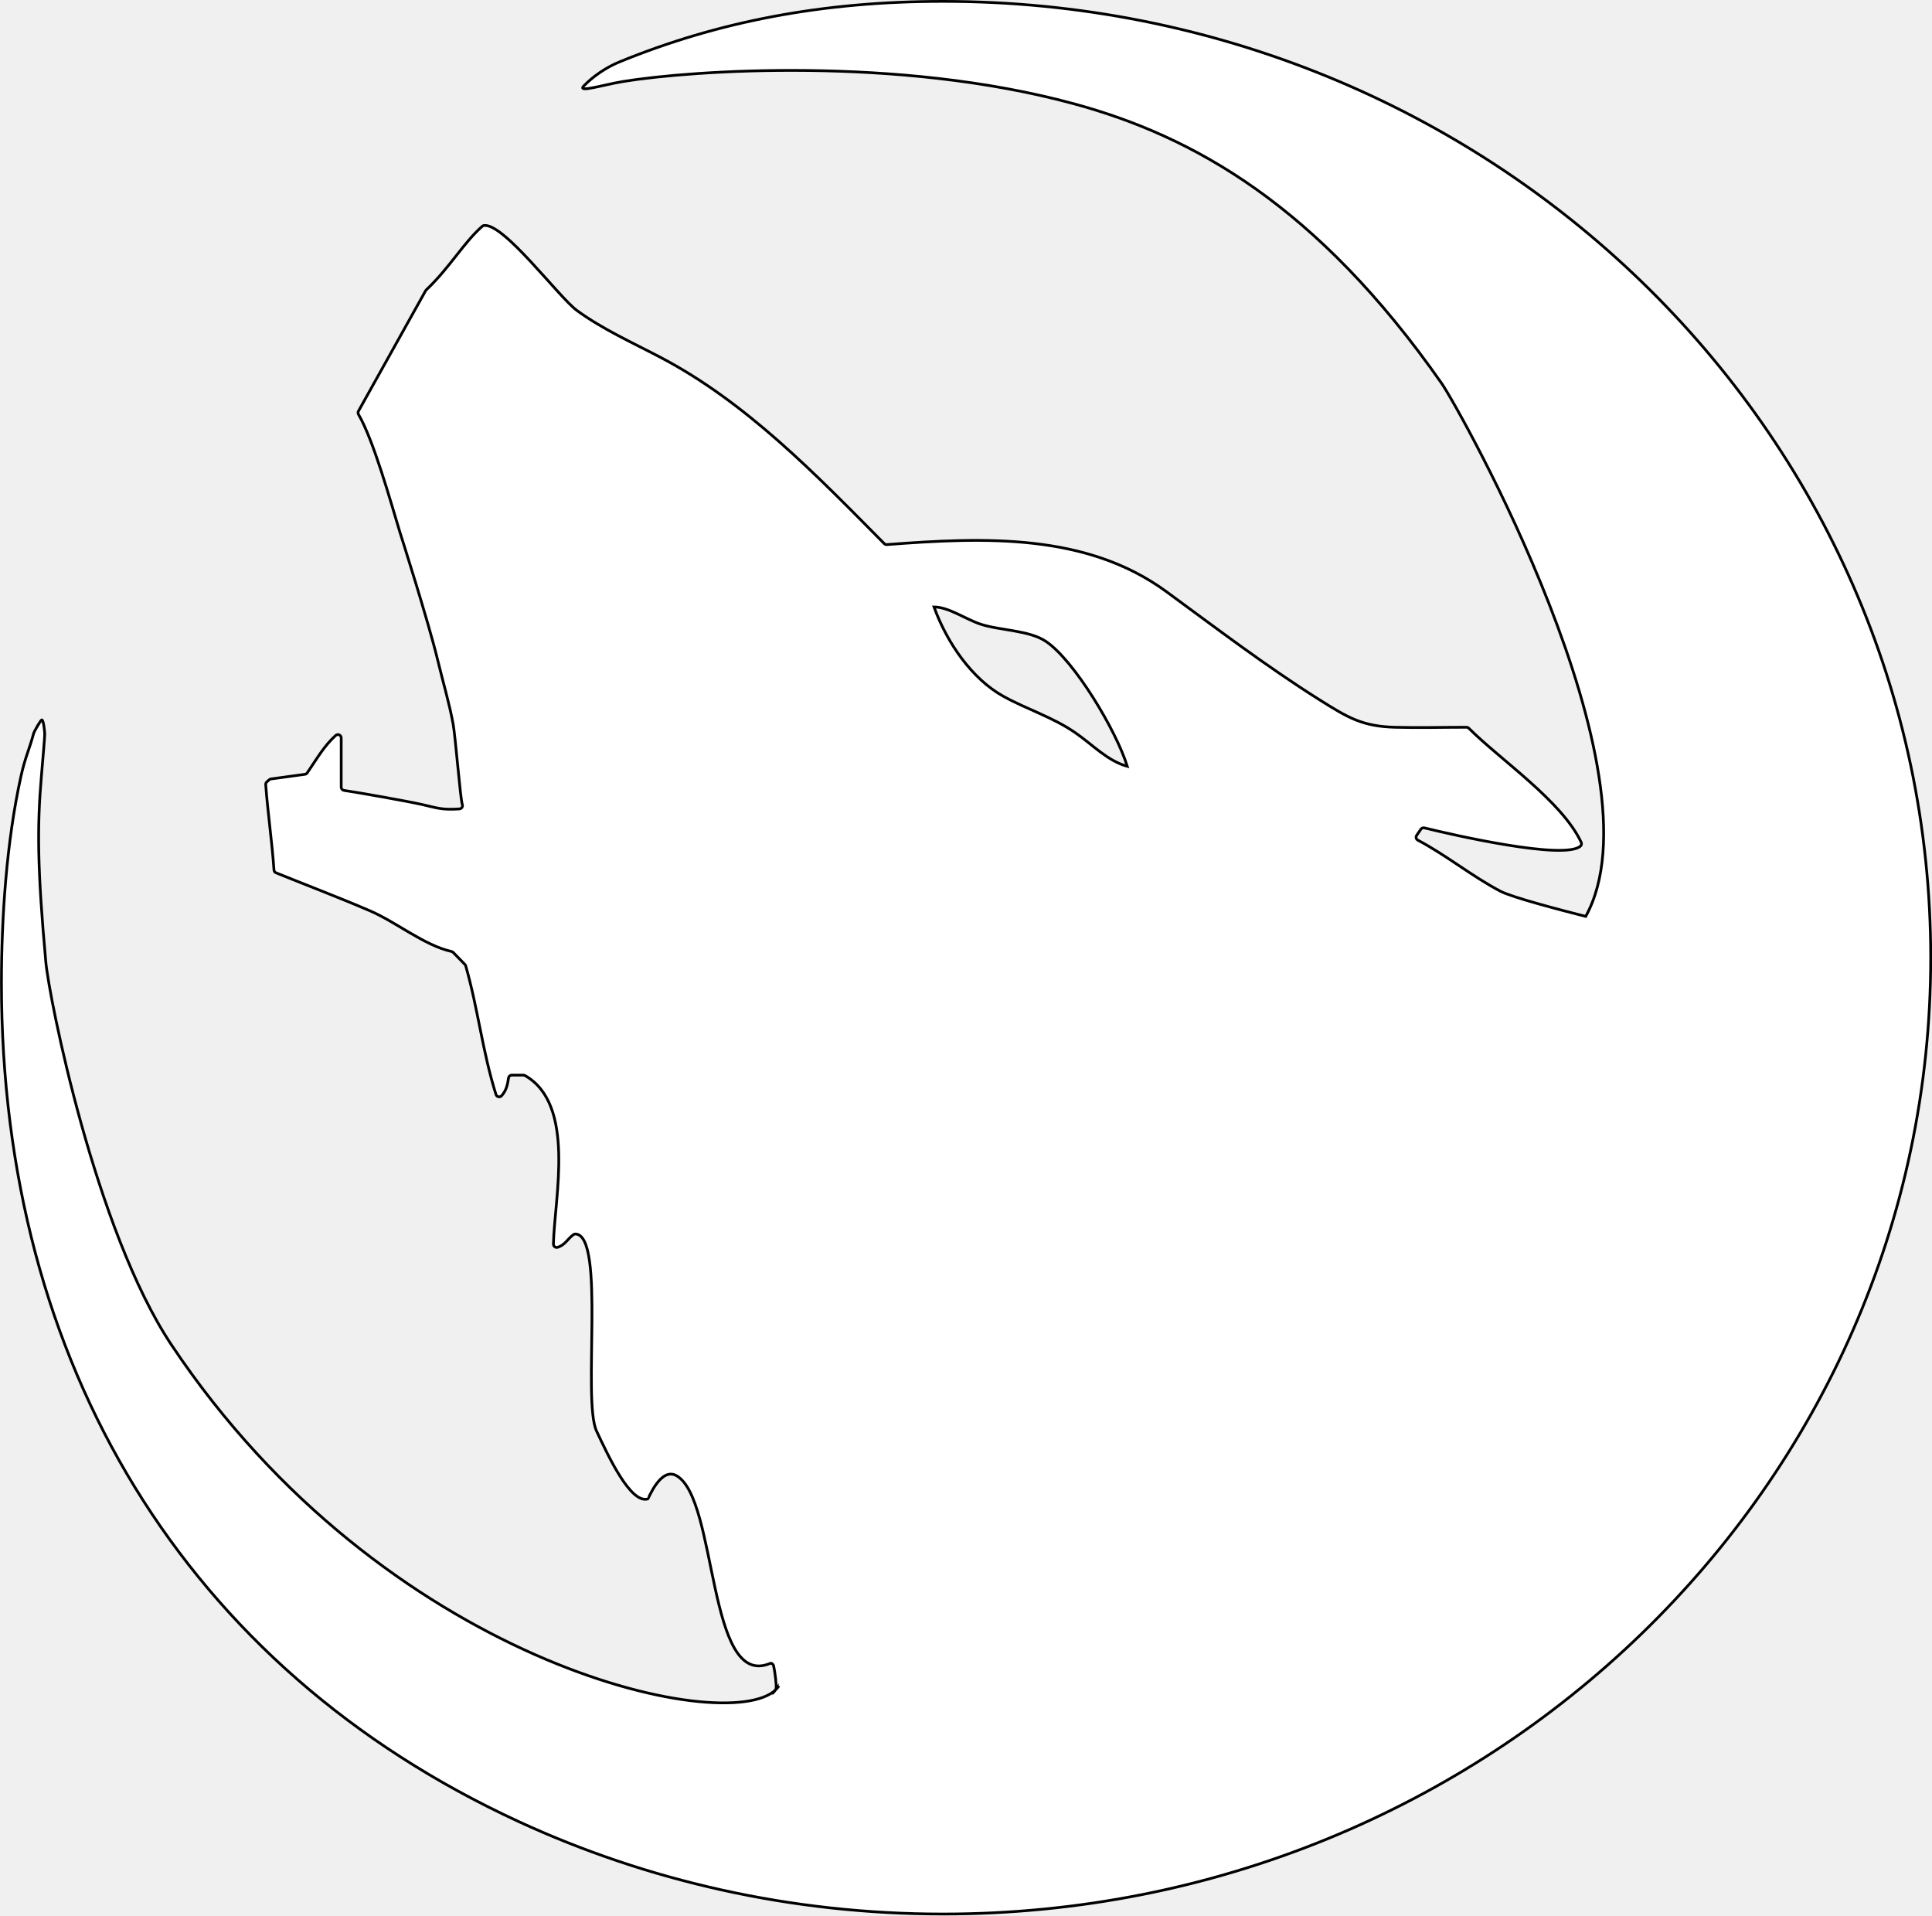
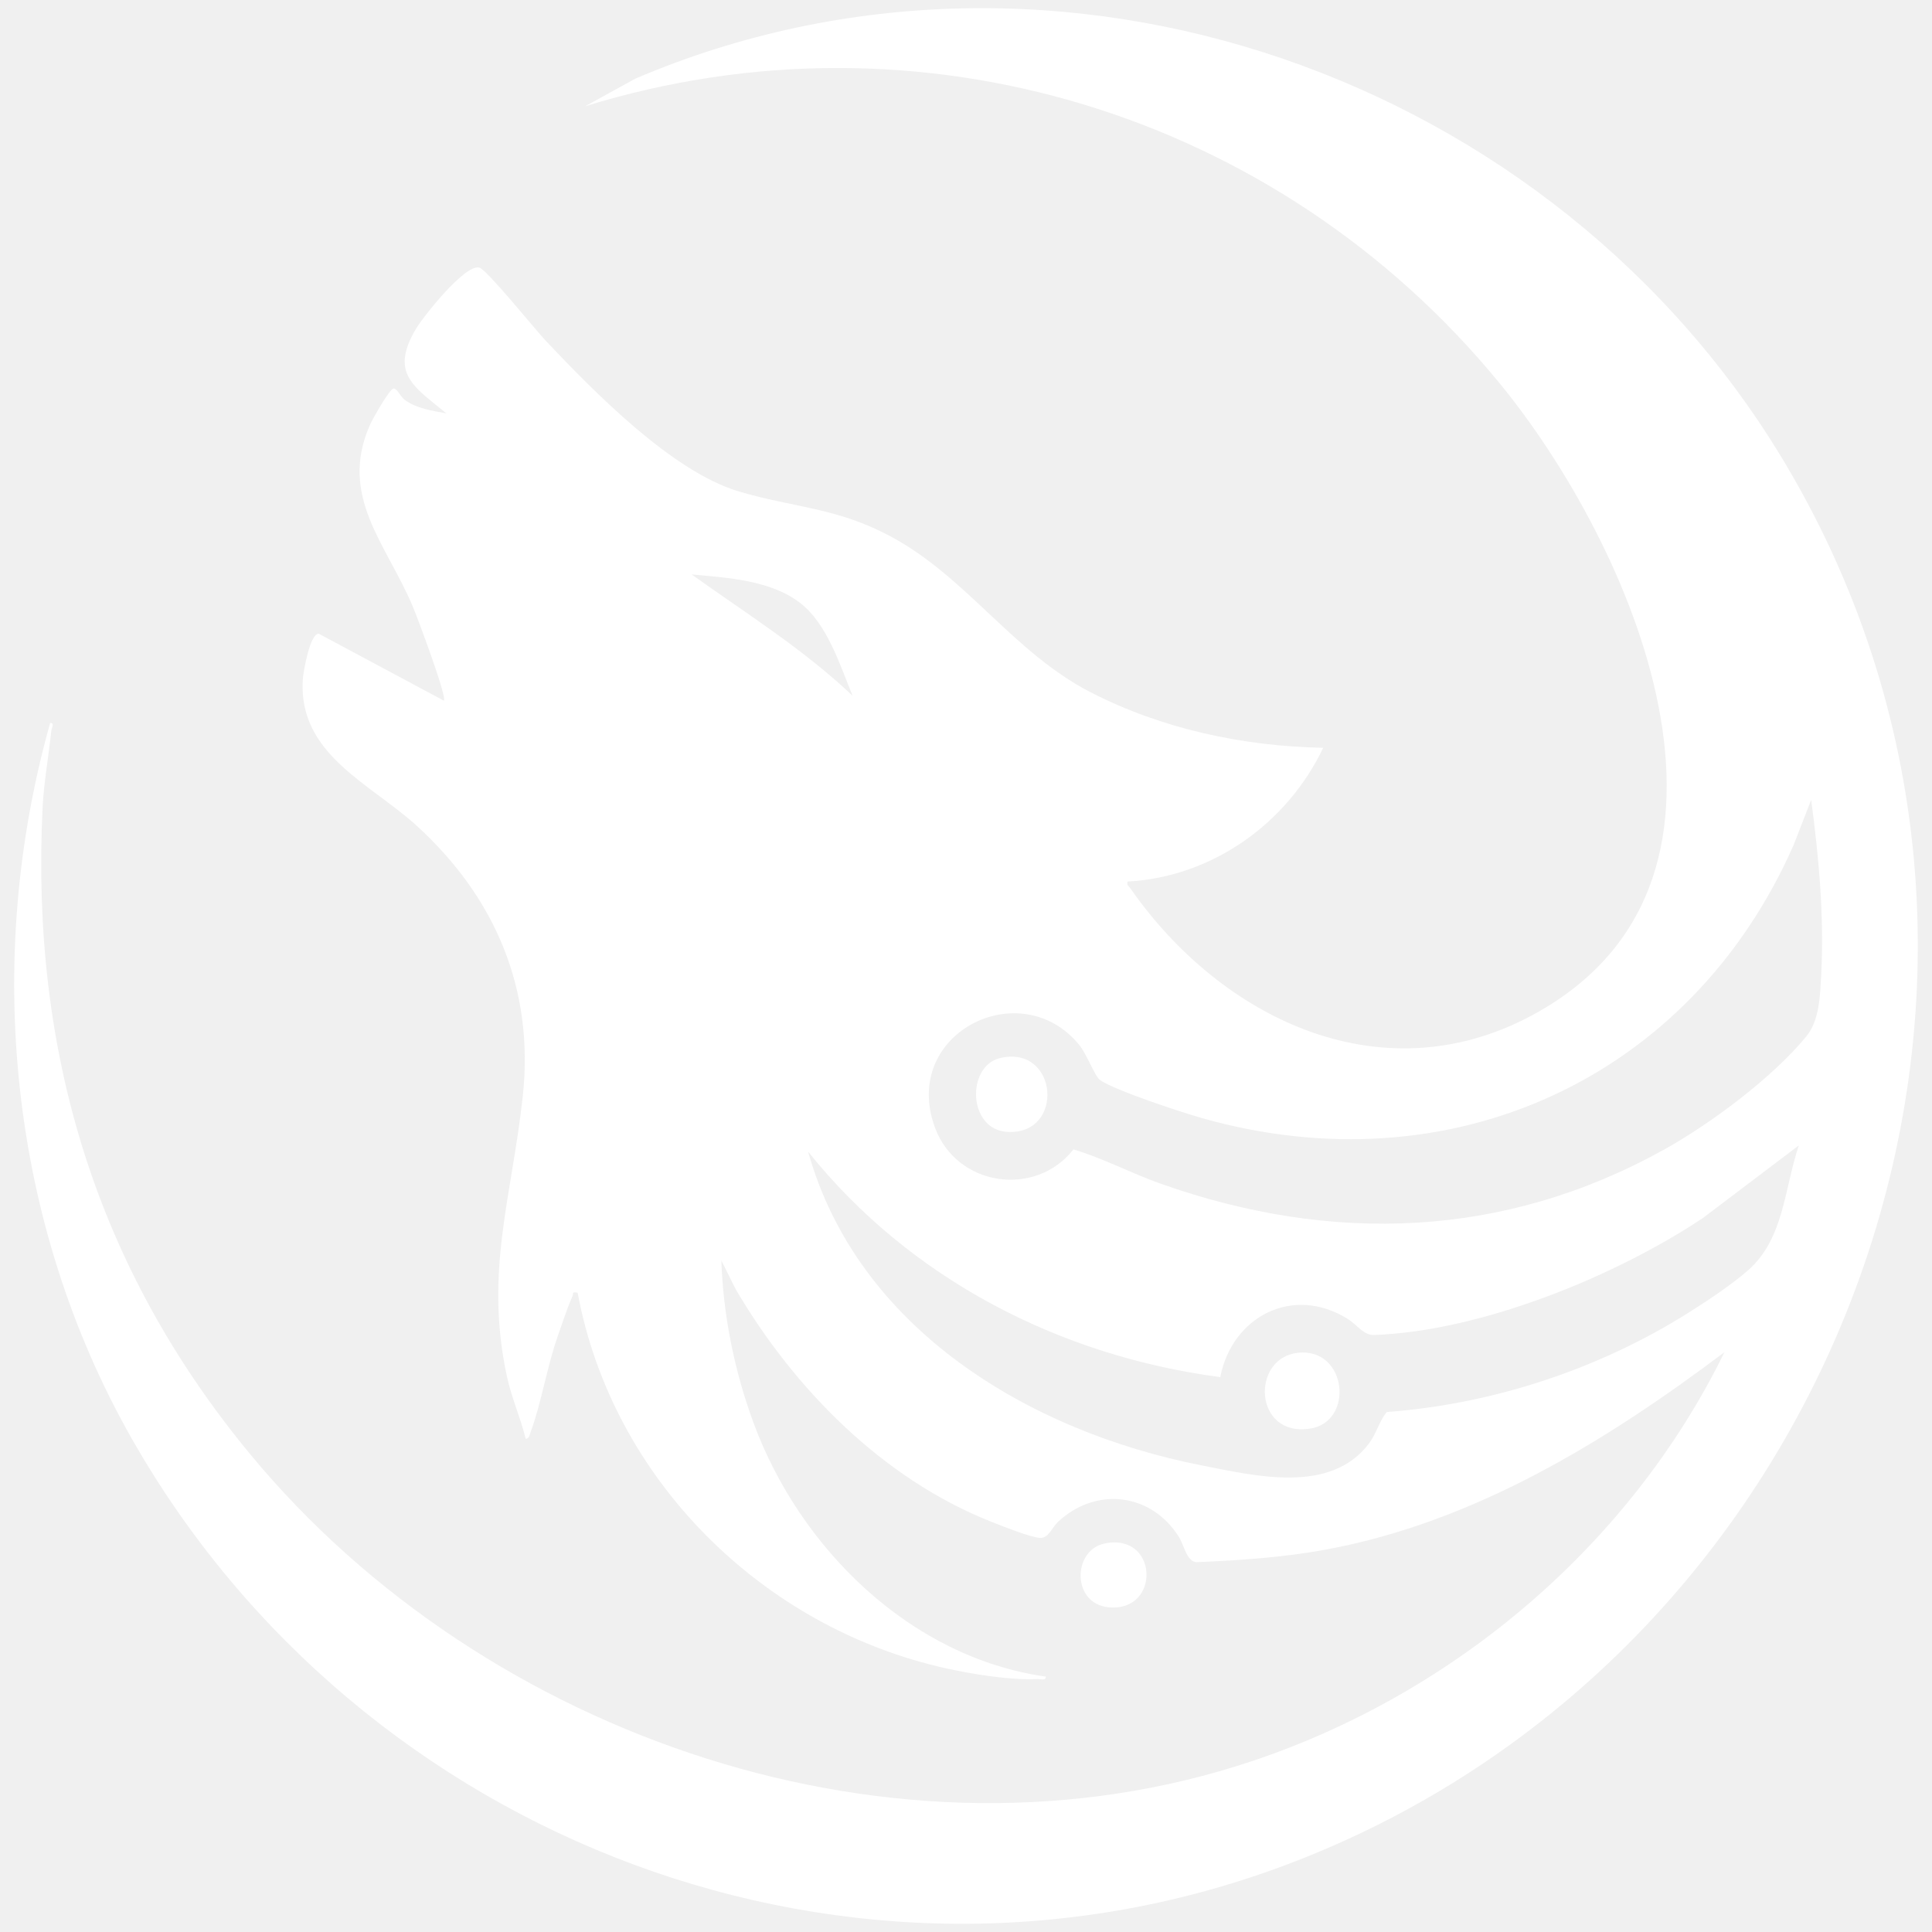
- <svg xmlns="http://www.w3.org/2000/svg" id="Layer_1" data-name="Layer 1" viewBox="0 0 706.92 700.77">
+ <svg xmlns="http://www.w3.org/2000/svg" id="Layer_1" version="1.1" viewBox="0 0 780 780">
  <defs>
    <style>
-       .cls-1 {
+       .st0 {
        fill: #fff;
-         stroke: #000;
-         stroke-miterlimit: 10;
      }
    </style>
  </defs>
-   <path class="cls-1" d="m344.99.5c-43.87,0-82.37,7.4-118.43,22.19-4.6,1.89-9.49,5.16-12.95,8.75-2.55,2.64,7.09-.43,14.37-1.62,25.04-4.09,100.61-9.36,164.94,8.14,43.67,11.88,88.98,37.1,134.59,102.31,6.09,8.71,81.62,142.6,52.71,195-9.45-2.39-26.97-6.97-31.28-9.24-10.4-5.48-19.78-13.17-30.15-18.65-.64-.34-.85-1.15-.44-1.75.53-.76,1.04-1.5,1.55-2.25.29-.41.79-.61,1.28-.49,10.5,2.59,50.92,11.81,57.07,6.71.42-.35.54-.94.31-1.43-7.04-15.05-29.47-30.1-41.14-41.75-.23-.23-.53-.35-.85-.35-8.68,0-17.4.24-26.08.01-11.99-.31-17.3-3.52-27.73-10.09-19.41-12.23-37.42-25.94-55.93-39.5-29.21-21.41-66.39-20.01-102.42-17.24-.32.03-.64-.13-.86-.36-25.15-25.43-50.58-51.76-81.97-68.2-10.22-5.36-21.2-10.3-30.5-17.11-6.6-4.83-26.89-32.22-34.06-31.07-.21.03-.4.14-.56.28-6.9,6.07-11.79,15.01-20.5,23.28-.09.08-.16.17-.22.28-7.42,13.31-15.94,28.57-24.58,44.06-.21.37-.2.83.01,1.2,5.54,9.46,11.84,32.21,15.12,42.98.07.23,10.45,32.71,13.91,47.11,1.84,7.65,4.18,15.45,5.6,23.2.84,4.55,2.66,27.55,3.35,29.42.28.76-.24,1.58-1.05,1.63-6.64.42-7.9-.32-14.07-1.7-4.81-1.08-23.18-4.36-28.12-5.06-.6-.09-1.06-.59-1.06-1.19v-18.03c0-1.03-1.23-1.61-2-.92-4.33,3.89-6.94,8.64-10.44,13.71-.19.28-.49.47-.83.52-3.58.49-7.89,1.09-12.44,1.71-.24.03-.46.13-.65.3l-.87.78c-.28.25-.43.62-.4,1,.78,10.41,2.31,20.86,3.03,31.23.03.46.32.86.75,1.03,11.44,4.62,23,9.01,34.33,13.88,9.71,4.17,19.81,12.63,29.88,14.9.22.05.42.16.59.32,1.49,1.53,3.17,3.25,4.31,4.42.14.15.24.32.3.52,4.53,15.83,6.16,31.52,11.07,47.07.28.88,1.43,1.14,2.05.46,1.76-1.95,2.2-4.17,2.54-6.53.09-.59.6-1.03,1.2-1.03h4.21c.22,0,.43.05.62.16,18.59,10.58,10.83,44.38,10.39,61.63-.02.8.73,1.43,1.51,1.21,2.73-.75,3.83-3.31,5.89-4.68.2-.13.43-.21.67-.2,11.08.44,2.44,60.88,7.72,72.11,4.27,9.07,12.43,26.76,18.78,24.81.22-.07,4.65-11.73,10.44-8.5,15.19,8.48,11.14,78.36,34.27,68.7.57-.24,1.19.33,1.31.93.49,2.32,1.15,7.26.87,8.46.19-.24.55-.63,1.07-1.16-.35.48-.73.93-1.13,1.34.02-.05.04-.1.06-.17-.13.16-.18.26-.15.27,0,0,0,0,0,0,0,0,0,0,0,0-17.91,17.27-143.38-9.64-221.13-126.32-27.77-41.67-44.71-126.83-45.89-139.85-3.14-34.41-3.19-49.81-1.65-67.89.54-6.34,1.27-14.87,1.24-15.66-.05-1.13-.46-5.08-1.04-5.15-.47-.05-2.9,4.51-2.96,4.73-1.75,6.48-3.17,8.92-4.73,16.02-5.29,23.99-7.11,51.82-7.11,75.5,0,139.41,67.27,250.52,189.15,306.76,47.06,21.72,99.73,33.87,155.34,33.87,199.61,0,361.43-156.65,361.43-349.88S544.6.5,344.99.5Zm13.71,227.83c7.11,2.38,17.94,2.18,24.12,6.41,10.34,7.06,25.63,32.55,29.65,45.63-7.31-2.03-12.68-7.92-18.95-12.25-8.43-5.83-17.65-8.54-26.36-13.36-11.64-6.43-20.75-19.8-25.41-32.7,5.31,0,11.6,4.48,16.95,6.27Z" />
+   <path class="st0" d="M20.24,291.92c1.94-.21.61,1.94.49,2.99-1.1,10.43-3.04,20.96-3.55,31.46-4.75,98.19,21.49,185.46,84.07,261.02,94.52,114.12,261.21,171.6,404.49,123.54,81.86-27.45,152.43-87.37,190.47-165.02-47.83,36.01-100.92,68.62-160.81,79.68-17.55,3.24-34.68,4.32-52.47,5.12-3.9-.54-4.87-6.82-6.91-10.11-11.14-17.87-33.43-20.54-48.83-6.23-2.54,2.36-3.81,6.7-7.36,6.52-3.78-.19-15.4-4.85-19.6-6.51-43.86-17.35-79.63-53.73-103.18-93.82l-5.82-11.67c.71,22.08,5.34,44.79,12.97,65.51,18.65,50.62,63.3,94.75,118.01,102.49.23,1.75-2.27.93-3.48.99-10.93.5-25.89-1.93-36.7-4.31-74.39-16.44-134.89-76.52-148.82-151.68-2.56-.4-1.56.22-2.09,1.41-1.98,4.4-4.24,11.3-5.92,16.07-4.4,12.47-6.68,27.35-11.04,38.96-.4,1.06-.41,2.4-1.94,2.55-2-8.4-5.64-16.31-7.52-24.99-9.23-42.58,2.04-72.91,6.39-113.63,4.6-43.09-11.3-80.11-42.86-108.89-18.77-17.11-47.89-28.84-45.99-58.97.2-3.15,2.86-18.6,6.45-18.56l50.52,27.04c1.36-1.47-10.69-33.58-12.53-37.96-10.6-25.23-30.08-44.48-17.32-73.39,1.08-2.44,7.6-13.94,9.37-14.63,1.36-.53,2.86,3.16,4.55,4.44,4.71,3.57,11.29,4.52,16.94,5.55-13.19-10.81-22.86-16.1-12.42-33.91,2.95-5.04,19.89-26.44,25.71-24.95,3.06.79,22.6,25.07,26.68,29.39,19.27,20.4,51.08,52.95,78.03,60.97,22.42,6.67,39.56,6.4,61.66,18.34,30.47,16.46,49.29,46.7,80.31,62.69,28.83,14.86,61.64,21.87,94.02,22.49-14.54,30.52-44.82,52.16-78.99,54-.41,1.52.39,1.66.98,2.51,37.23,53.6,103.31,85.14,165.03,50,96.9-55.15,37.44-188.91-16.04-253.99C516.13,46.03,371.56,1.11,236.23,42.9l20.32-11.17c170.37-72.7,371.92-.77,464.85,156.5,122.34,207.05,22.61,477.85-198.92,563.42-177.15,68.42-377.04-8.27-469.42-171.08C3.78,493.76-6.77,387.92,20.24,291.92ZM344.22,280.91c-5.07-12.32-10.21-28.97-21.08-37.41-11.94-9.28-29.39-10.25-43.91-11.58,22.09,15.79,45.21,30.22,64.99,48.99ZM433.38,464.05c11.98,3.56,23.37,9.66,35.33,13.88,69.16,24.43,138.63,22.05,203.19-13.85,18.84-10.48,43.7-29,57.35-45.65,5.34-6.51,5.57-16.5,6.02-24.98,1.23-23.41-.95-47.4-4.05-70.54l-7.13,18.35c-41.8,94.69-138.85,138.5-238.86,110.14-7.52-2.13-36.54-11.59-41.39-15.61-1.89-1.57-5.16-10.3-8.1-13.9-23.67-29.03-72.23-4.73-58.29,33.29,8.77,23.92,40.65,28.4,55.93,8.86ZM326.24,464.91c20.06,71.63,89.34,113.01,158.8,126.69,21.77,4.29,52.14,11.73,67.6-8.77,3.26-4.32,4.1-8.98,7.24-12.76,42.84-3.18,85.64-17.3,121.87-40.13,7.54-4.75,17.33-11.25,23.95-17.05,14.57-12.77,14.61-32.88,20.54-50.46l-38.7,29.3c-35.64,23.73-89.74,45.73-132.87,47.24-4.15.14-6.78-4.13-10.52-6.47-22.15-13.83-46.71-1.05-51.5,23.48-64.99-8.57-125.38-39.77-166.41-91.06Z" />
+   <path class="st0" d="M445.95,623.15c21.7-4.51,22.81,27.61,1.78,25.77-15.15-1.32-14.8-23.06-1.78-25.77Z" />
+   <path class="st0" d="M403.94,427.12c23.32-5.28,26.08,31.17,2.77,29.86-16.07-.9-16.68-26.71-2.77-29.86Z" />
+   <path class="st0" d="M524.01,546.15c19.91-2.15,22.96,28.06,4.64,30.67-22.6,3.22-23.67-28.62-4.64-30.67Z" />
</svg>
